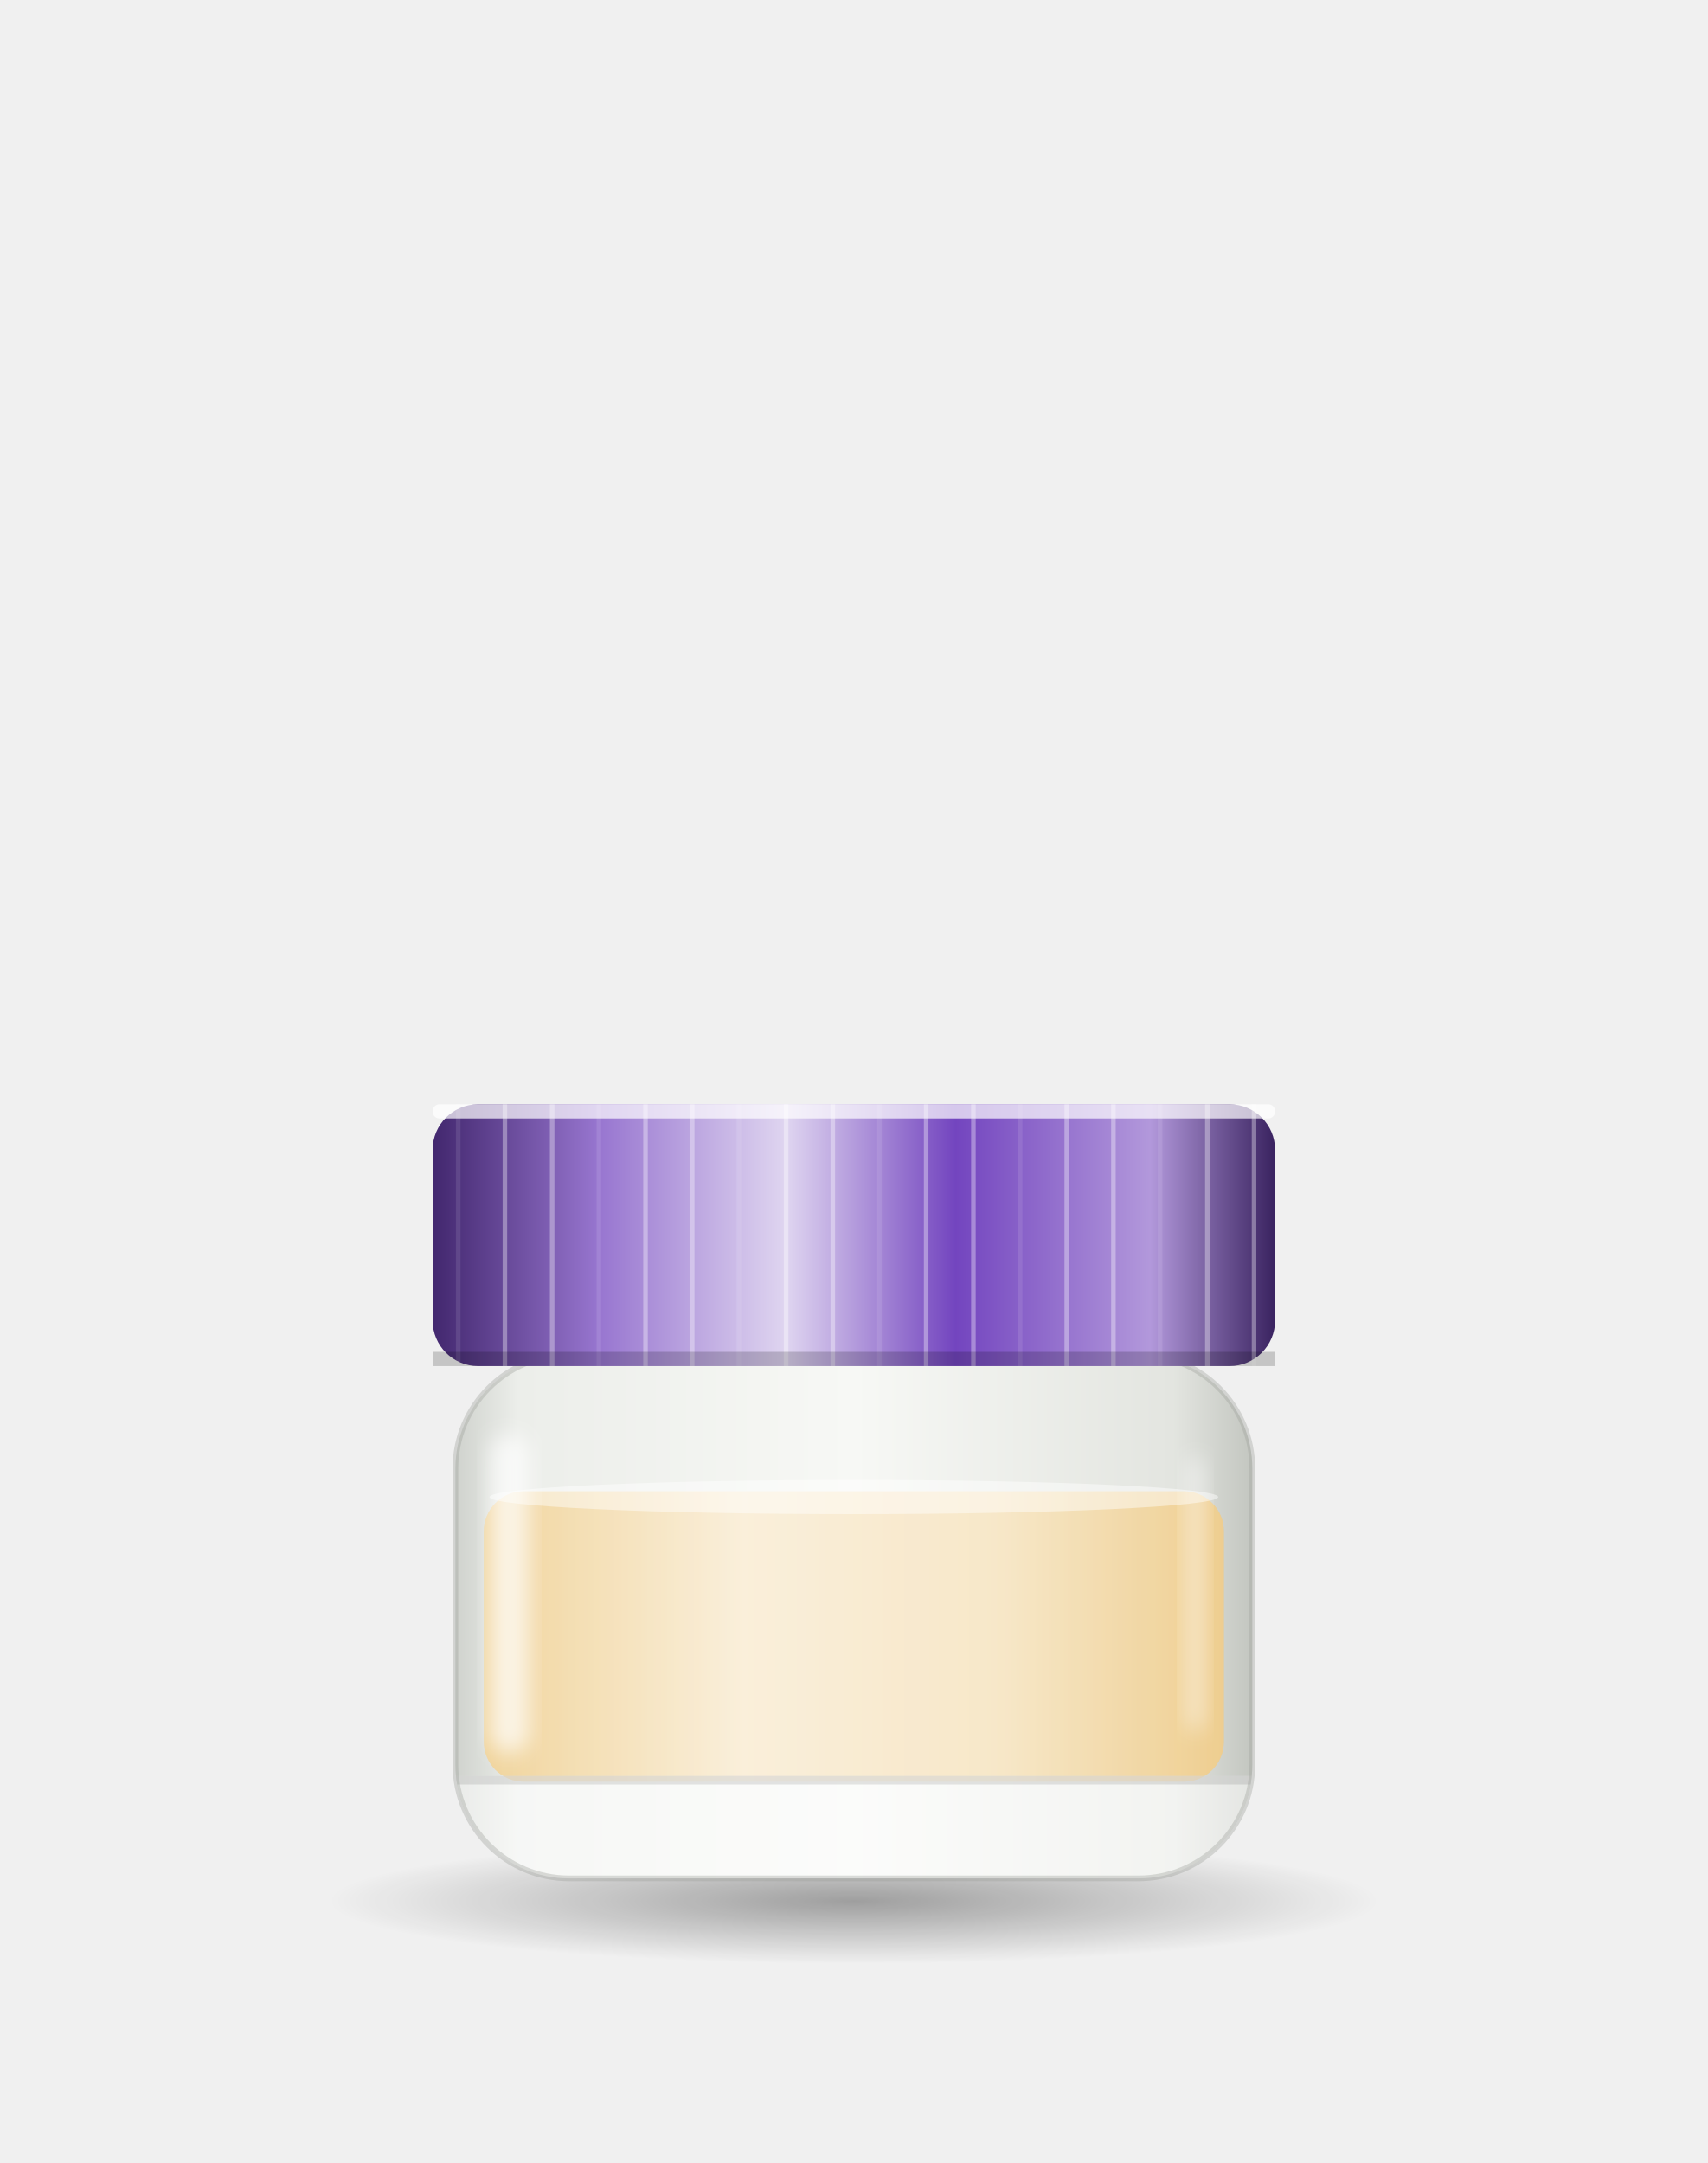
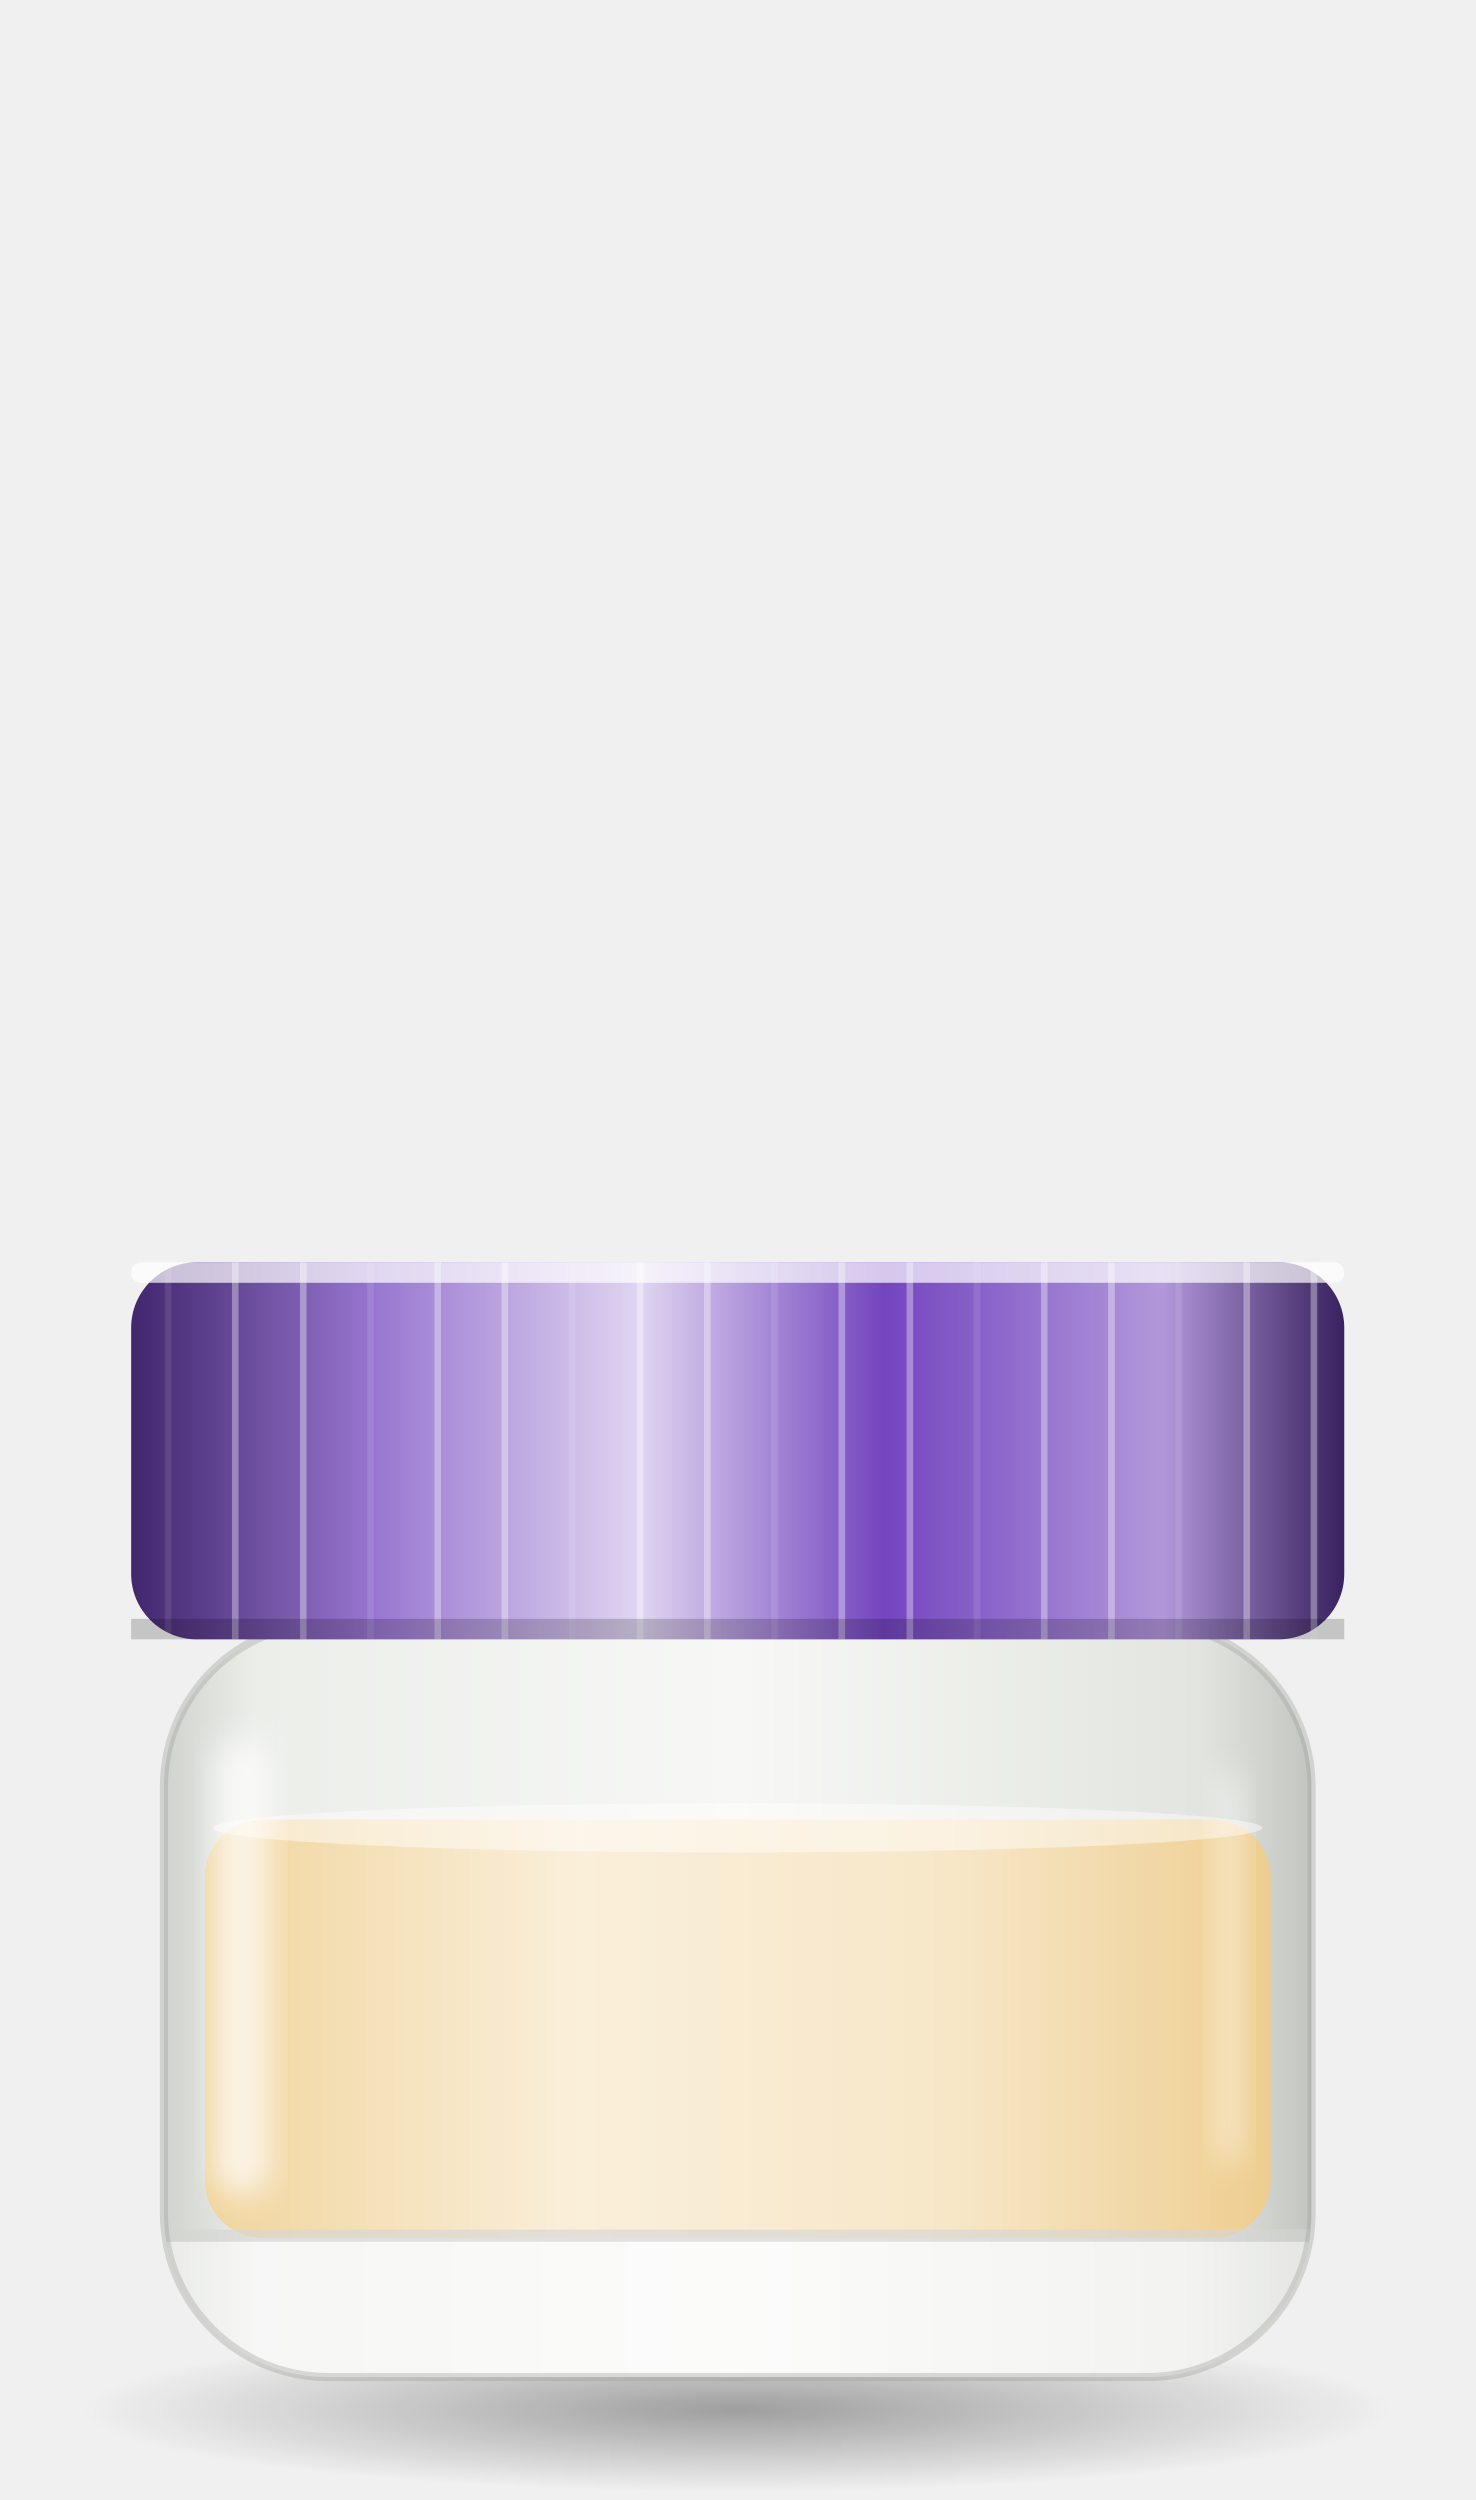
- <svg xmlns="http://www.w3.org/2000/svg" viewBox="0 0 300 380" role="img" aria-label="Illustration">
+ <svg xmlns="http://www.w3.org/2000/svg" viewBox="60 40 180 305" role="img" aria-label="Illustration">
  <defs>
    <linearGradient id="lp" x1="0" x2="1">
      <stop offset="0" stop-color="#41266d" />
      <stop offset=".2" stop-color="#9876d0" />
      <stop offset=".42" stop-color="#dfd5f0" />
      <stop offset=".62" stop-color="#7345bf" />
      <stop offset=".85" stop-color="#b298db" />
      <stop offset="1" stop-color="#38215e" />
    </linearGradient>
    <linearGradient id="fg" x1="0" x2="1">
      <stop offset="0" stop-color="#cfd2cd" />
      <stop offset=".08" stop-color="#eceeea" />
      <stop offset=".5" stop-color="#f7f8f5" />
      <stop offset=".9" stop-color="#e3e5e0" />
      <stop offset="1" stop-color="#c3c6c0" />
    </linearGradient>
    <linearGradient id="lq" x1="0" x2="1">
      <stop offset="0" stop-color="#ebc16f" />
      <stop offset=".35" stop-color="#f8e8c9" />
      <stop offset=".7" stop-color="#f4dcae" />
      <stop offset="1" stop-color="#e9b95d" />
    </linearGradient>
    <linearGradient id="mt" x1="0" x2="1">
      <stop offset="0" stop-color="#7d8083" />
      <stop offset=".18" stop-color="#d9dbdd" />
      <stop offset=".42" stop-color="#f6f7f8" />
      <stop offset=".62" stop-color="#b4b7ba" />
      <stop offset=".85" stop-color="#e3e5e7" />
      <stop offset="1" stop-color="#6f7275" />
    </linearGradient>
    <linearGradient id="bk" x1="0" x2="1">
      <stop offset="0" stop-color="#0c0c0c" />
      <stop offset=".3" stop-color="#4a4a4a" />
      <stop offset=".6" stop-color="#1a1a1a" />
      <stop offset="1" stop-color="#050505" />
    </linearGradient>
    <radialGradient id="sh" cx=".5" cy=".5" r=".5">
      <stop offset="0" stop-color="#000" stop-opacity=".34" />
      <stop offset="1" stop-color="#000" stop-opacity="0" />
    </radialGradient>
    <filter id="bl" x="-30%" y="-30%" width="160%" height="160%">
      <feGaussianBlur stdDeviation="1.8" />
    </filter>
  </defs>
-   <ellipse cx="150" cy="334" rx="92" ry="11" fill="url(#sh)" />
+   <ellipse cx="150" cy="334" rx="80" ry="10" fill="url(#sh)" />
  <clipPath id="fc">
    <rect x="80.0" y="238" width="140" height="92" rx="20" />
  </clipPath>
  <rect x="80.0" y="238" width="140" height="92" rx="20" fill="url(#fg)" />
  <g clip-path="url(#fc)">
    <rect x="85.0" y="262" width="130" height="51" rx="7" fill="url(#lq)" opacity=".92" />
    <rect x="85.0" y="262" width="130" height="51" rx="7" fill="#fff" opacity=".28" />
    <ellipse cx="150" cy="263" rx="64.0" ry="3" fill="#fff" opacity=".45" />
    <rect x="80.0" y="312" width="140" height="18" fill="#fff" opacity=".55" />
    <rect x="80.0" y="312" width="140" height="1.5" fill="#000" opacity=".1" />
    <rect x="86.0" y="252" width="7" height="56" rx="3.5" fill="#fff" opacity=".7" filter="url(#bl)" />
    <rect x="208.0" y="256" width="4" height="48" rx="2" fill="#fff" opacity=".4" filter="url(#bl)" />
  </g>
  <rect x="80.0" y="238" width="140" height="92" rx="20" fill="none" stroke="#9a9d97" stroke-opacity=".35" />
  <rect x="76" y="194" width="148" height="46" rx="8" fill="url(#lp)" />
  <rect x="80.1" y="194" width=".8" height="46" fill="#fff" opacity="0.1" />
  <rect x="88.3" y="194" width=".8" height="46" fill="#fff" opacity="0.35" />
  <rect x="96.6" y="194" width=".8" height="46" fill="#fff" opacity="0.35" />
  <rect x="104.8" y="194" width=".8" height="46" fill="#fff" opacity="0.1" />
  <rect x="113.0" y="194" width=".8" height="46" fill="#fff" opacity="0.35" />
  <rect x="121.2" y="194" width=".8" height="46" fill="#fff" opacity="0.35" />
  <rect x="129.4" y="194" width=".8" height="46" fill="#fff" opacity="0.1" />
  <rect x="137.7" y="194" width=".8" height="46" fill="#fff" opacity="0.35" />
  <rect x="145.9" y="194" width=".8" height="46" fill="#fff" opacity="0.35" />
  <rect x="154.1" y="194" width=".8" height="46" fill="#fff" opacity="0.1" />
  <rect x="162.3" y="194" width=".8" height="46" fill="#fff" opacity="0.35" />
  <rect x="170.6" y="194" width=".8" height="46" fill="#fff" opacity="0.35" />
  <rect x="178.8" y="194" width=".8" height="46" fill="#fff" opacity="0.1" />
  <rect x="187.0" y="194" width=".8" height="46" fill="#fff" opacity="0.35" />
  <rect x="195.2" y="194" width=".8" height="46" fill="#fff" opacity="0.35" />
  <rect x="203.4" y="194" width=".8" height="46" fill="#fff" opacity="0.1" />
  <rect x="211.7" y="194" width=".8" height="46" fill="#fff" opacity="0.35" />
  <rect x="219.9" y="194" width=".8" height="46" fill="#fff" opacity="0.35" />
  <rect x="76" y="194" width="148" height="2.5" rx="1.2" fill="#fff" opacity=".7" />
  <rect x="76" y="237.5" width="148" height="2.5" fill="#000" opacity=".18" />
</svg>
